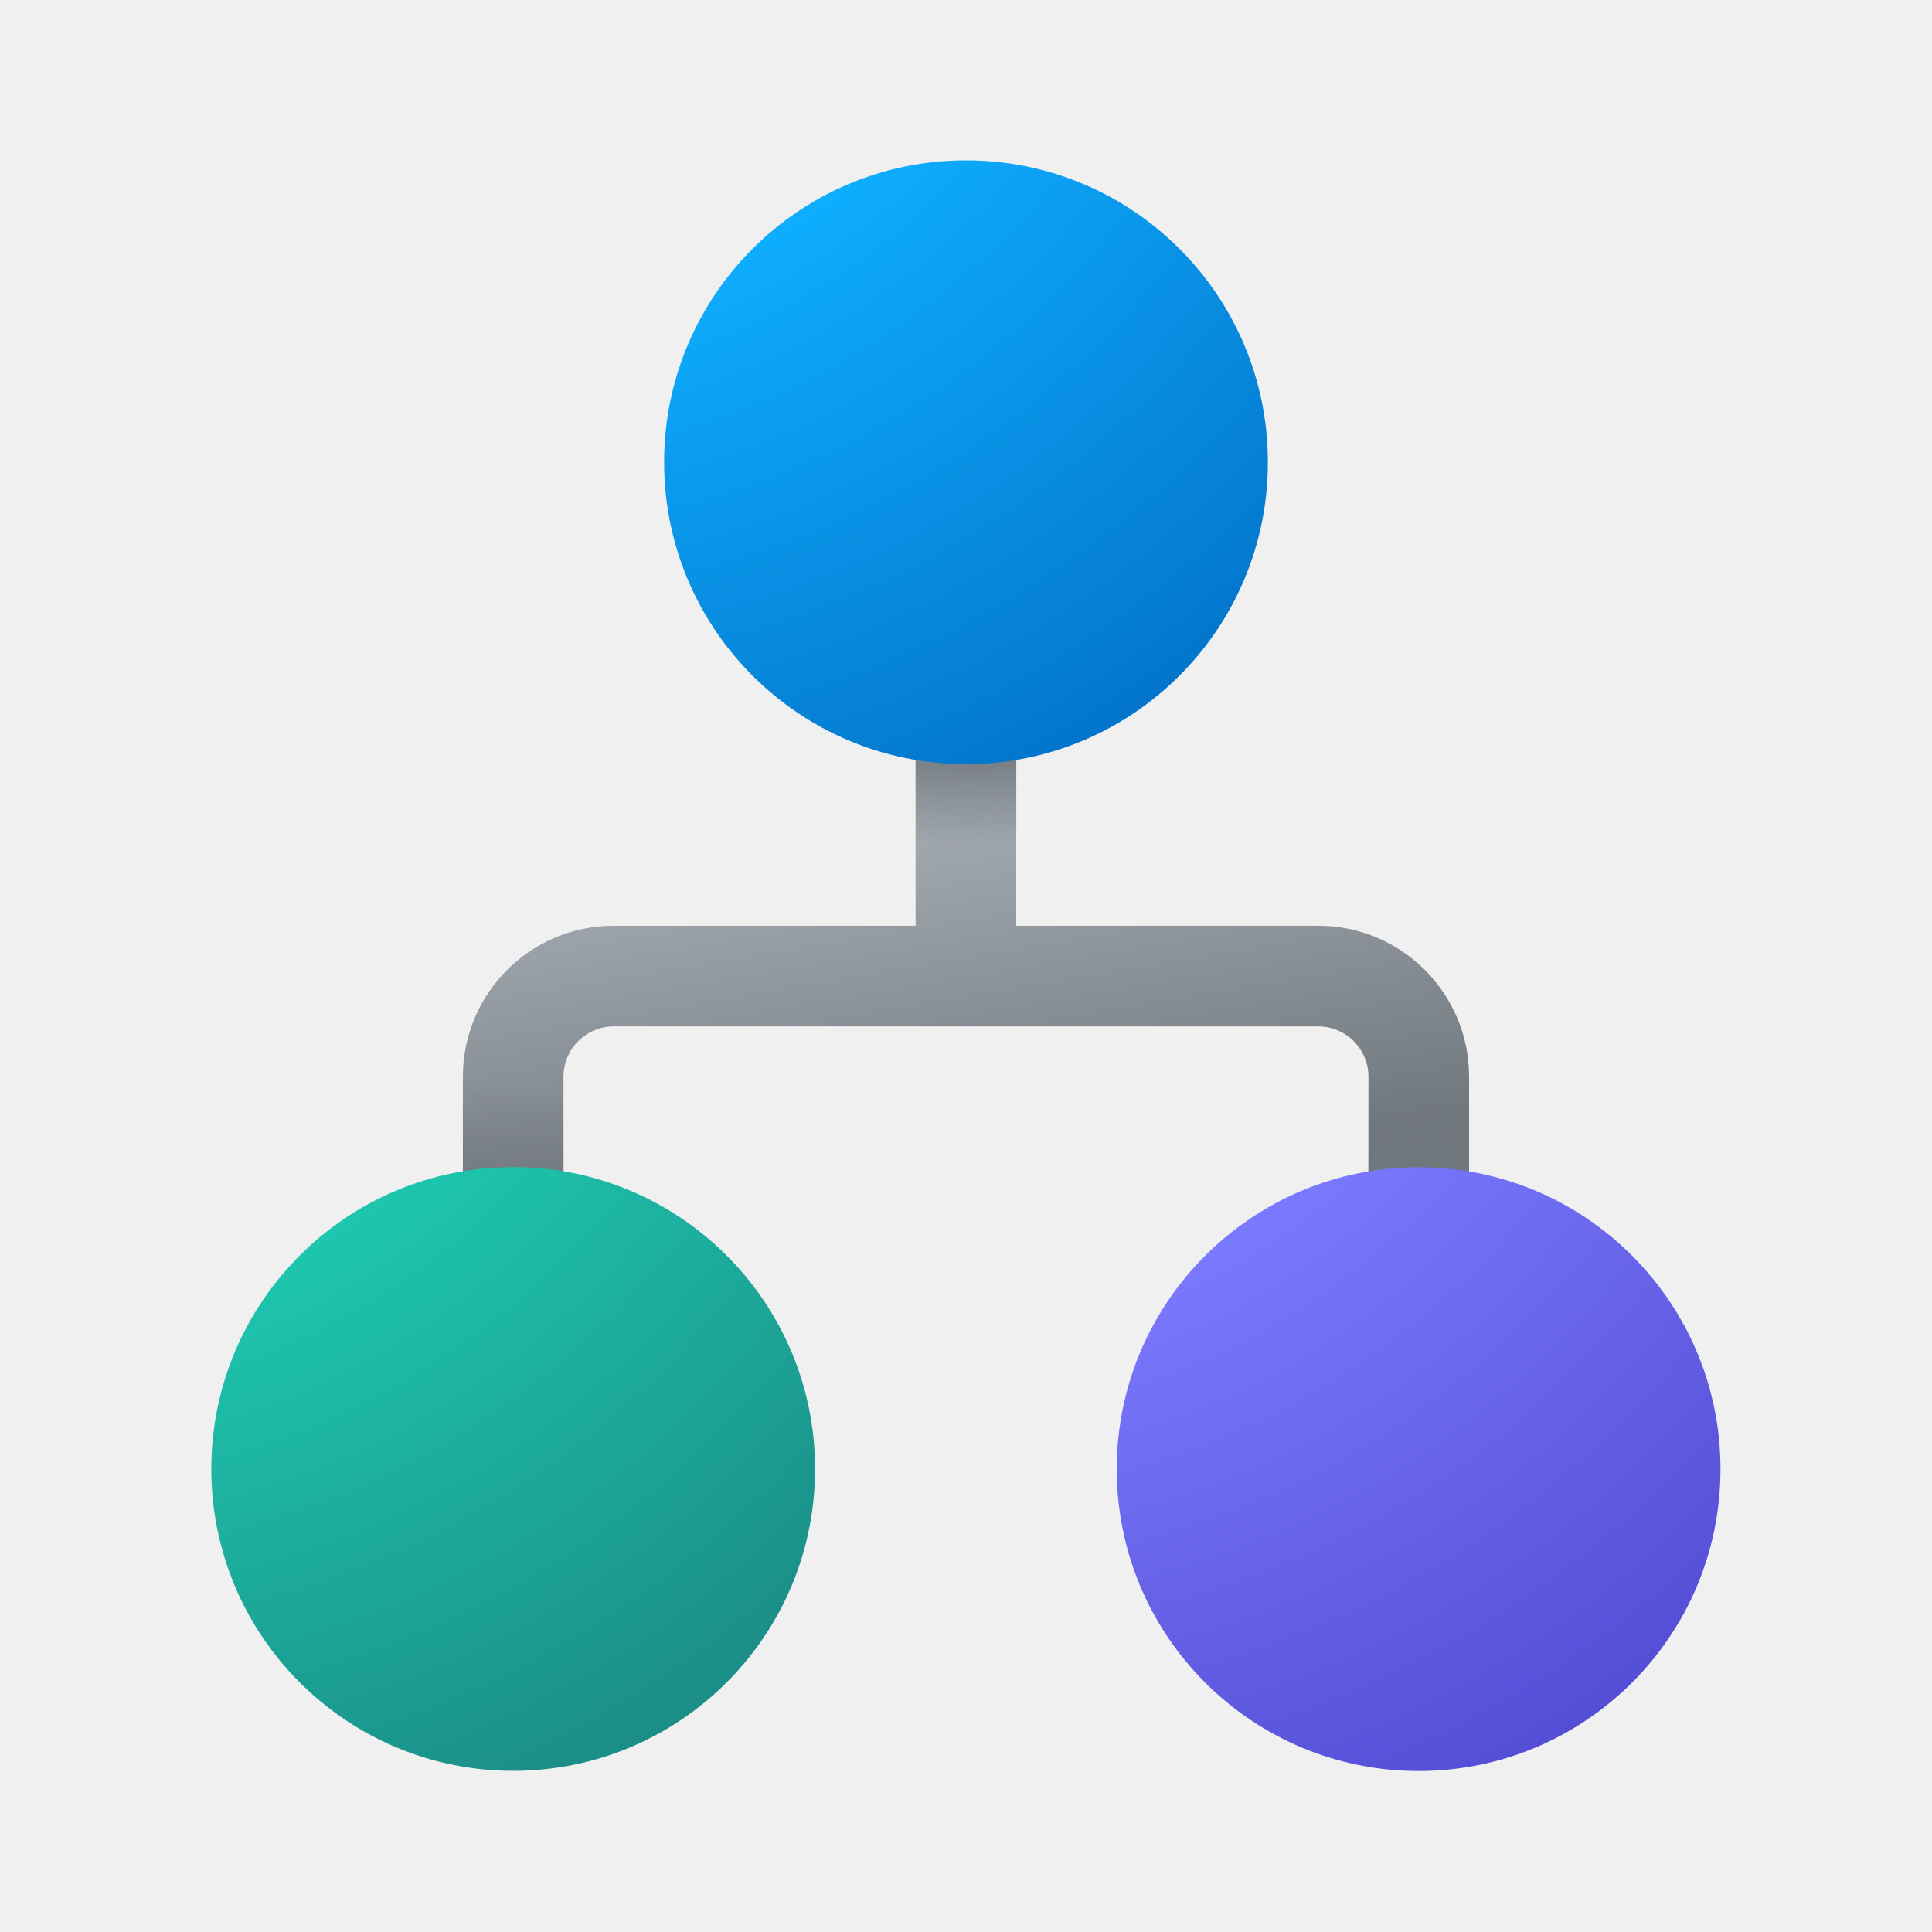
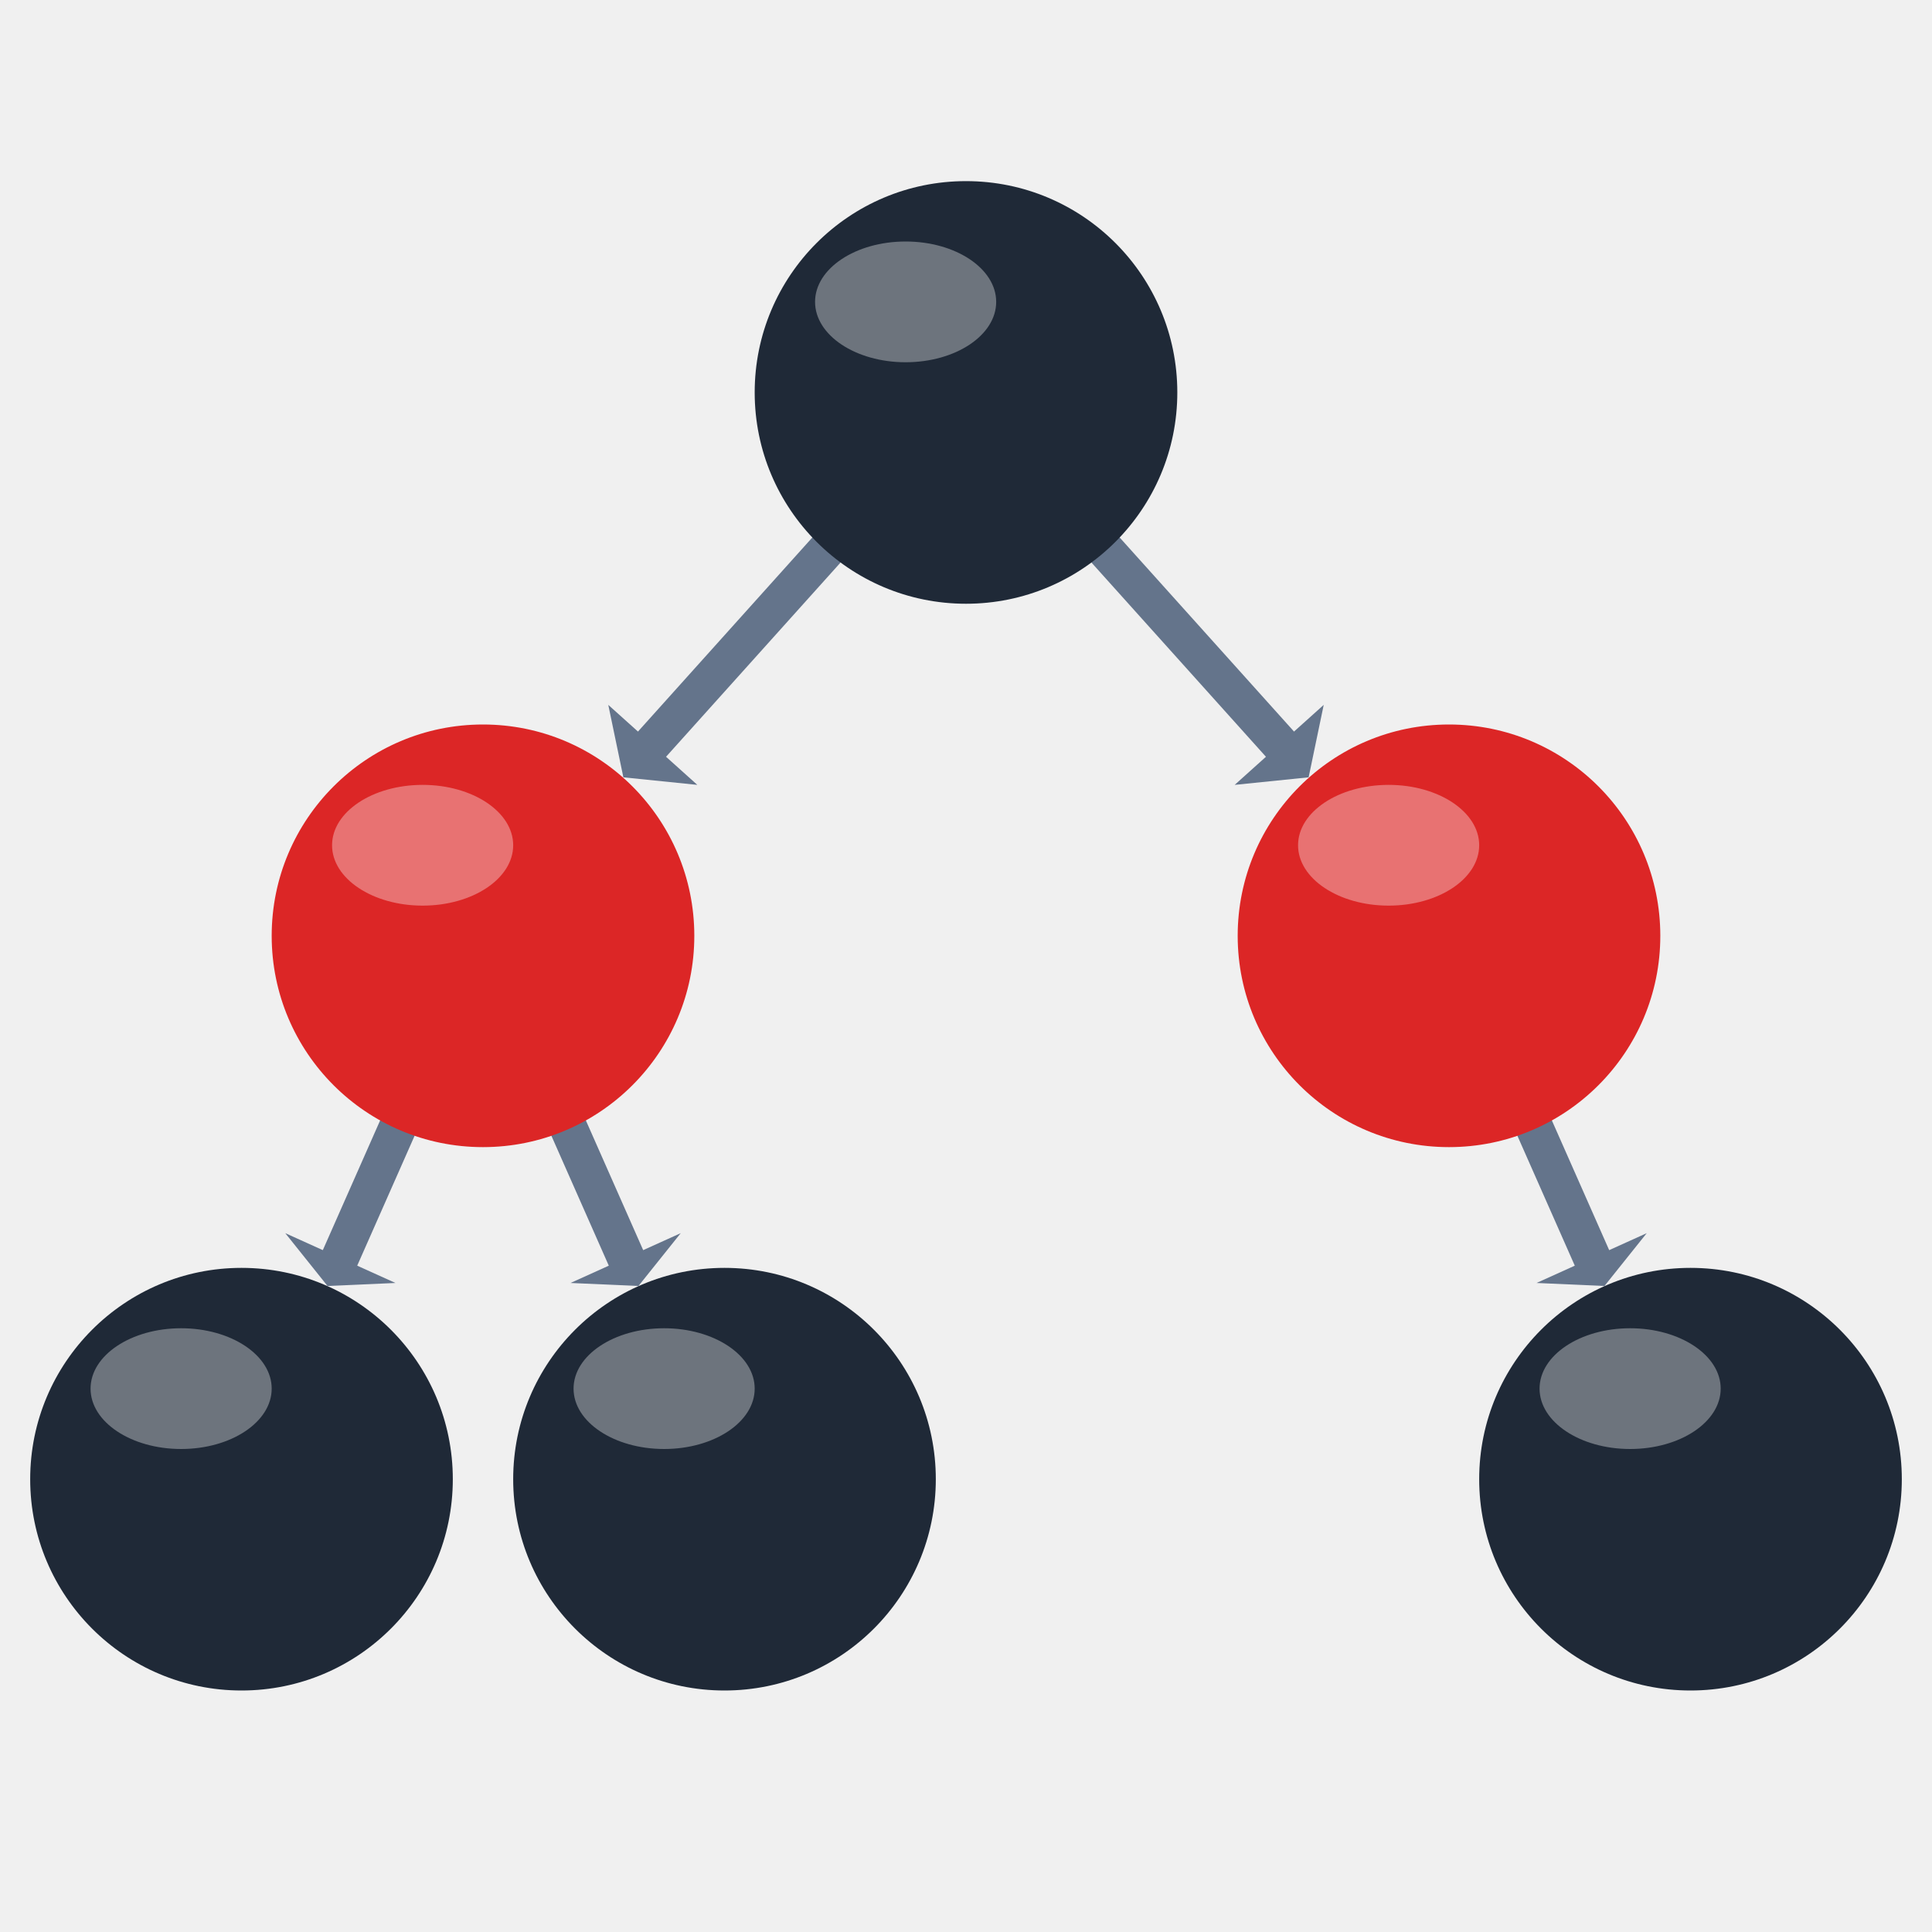
- <svg xmlns="http://www.w3.org/2000/svg" viewBox="0 0 48 48" width="32" height="32">
-   <g fill="none">
-     <path fill="url(#SVGl6VNvdCW)" d="M22.748 18v5H15.25a3.75 3.75 0 0 0-3.75 3.75V30H14v-3.25c0-.69.56-1.25 1.25-1.25h17.499c.69 0 1.25.56 1.25 1.25V30h2.5v-3.25a3.75 3.75 0 0 0-3.75-3.75h-7.5v-5z" />
-     <path fill="url(#SVGa2Fk9deC)" d="M22.748 18v5H15.25a3.75 3.75 0 0 0-3.75 3.75V30H14v-3.25c0-.69.56-1.25 1.25-1.25h17.499c.69 0 1.25.56 1.25 1.25V30h2.5v-3.25a3.75 3.75 0 0 0-3.75-3.75h-7.5v-5z" />
-     <path fill="url(#SVGU0rnXLLK)" d="M22.748 18v5H15.25a3.75 3.75 0 0 0-3.75 3.75V30H14v-3.25c0-.69.56-1.25 1.25-1.25h17.499c.69 0 1.25.56 1.25 1.25V30h2.5v-3.25a3.75 3.75 0 0 0-3.75-3.75h-7.5v-5z" />
-     <path fill="url(#SVGnMQOybBm)" d="M22.748 18v5H15.25a3.75 3.75 0 0 0-3.75 3.75V30H14v-3.25c0-.69.56-1.25 1.25-1.25h17.499c.69 0 1.25.56 1.25 1.25V30h2.5v-3.25a3.75 3.75 0 0 0-3.75-3.75h-7.5v-5z" />
-     <path fill="url(#SVGkfrJheZf)" d="M20.25 36.496a7.5 7.5 0 1 1-15 0a7.5 7.5 0 0 1 15 0" />
-     <path fill="url(#SVGDj0i9bgV)" d="M42.745 36.5a7.5 7.5 0 1 1-15 0a7.5 7.5 0 0 1 15 0" />
-     <path fill="url(#SVGkYP6qcHP)" d="M31.5 11.484a7.5 7.5 0 1 1-15 0a7.5 7.5 0 0 1 15 0" />
-     <defs>
-       <radialGradient id="SVGa2Fk9deC" cx="0" cy="0" r="1" gradientTransform="rotate(89.985 4.8 19.2)scale(6.60614 13.7603)" gradientUnits="userSpaceOnUse">
-         <stop offset=".636" stop-color="#70777d" />
-         <stop offset="1" stop-color="#70777d" stop-opacity="0" />
-       </radialGradient>
-       <radialGradient id="SVGU0rnXLLK" cx="0" cy="0" r="1" gradientTransform="matrix(0 -5.79959 12.0801 0 12.75 32.8)" gradientUnits="userSpaceOnUse">
-         <stop offset=".425" stop-color="#70777d" />
-         <stop offset="1" stop-color="#70777d" stop-opacity="0" />
-       </radialGradient>
-       <radialGradient id="SVGnMQOybBm" cx="0" cy="0" r="1" gradientTransform="matrix(0 -5.77074 12.0196 0 35.208 32.77)" gradientUnits="userSpaceOnUse">
-         <stop offset=".417" stop-color="#70777d" />
-         <stop offset="1" stop-color="#70777d" stop-opacity="0" />
-       </radialGradient>
-       <radialGradient id="SVGkfrJheZf" cx="0" cy="0" r="1" gradientTransform="rotate(53.616 -14.054 2.366)scale(40.564 34.7411)" gradientUnits="userSpaceOnUse">
-         <stop offset=".529" stop-color="#1ec8b0" />
-         <stop offset="1" stop-color="#1a7f7c" />
-       </radialGradient>
-       <radialGradient id="SVGDj0i9bgV" cx="0" cy="0" r="1" gradientTransform="rotate(53.616 -2.811 24.627)scale(40.564 34.7411)" gradientUnits="userSpaceOnUse">
-         <stop offset=".529" stop-color="#7b7bff" />
-         <stop offset="1" stop-color="#4a43cb" />
-       </radialGradient>
-       <radialGradient id="SVGkYP6qcHP" cx="0" cy="0" r="1" gradientTransform="rotate(53.616 16.32 .992)scale(40.564 34.7411)" gradientUnits="userSpaceOnUse">
-         <stop offset=".529" stop-color="#0fafff" />
-         <stop offset="1" stop-color="#0067bf" />
-       </radialGradient>
-       <linearGradient id="SVGl6VNvdCW" x1="11.499" x2="13.756" y1="18" y2="31.429" gradientUnits="userSpaceOnUse">
-         <stop stop-color="#b9c0c7" />
-         <stop offset="1" stop-color="#70777d" />
-       </linearGradient>
-     </defs>
-   </g>
+ <svg xmlns="http://www.w3.org/2000/svg" viewBox="0 0 128 128">
+   <line x1="54.7" y1="36.5" x2="43.2" y2="49.3" stroke="#64748b" stroke-width="2.5" stroke-linecap="round" />
+   <polygon points="41.3,51.5 40.3,46.7 46.2,52.0" fill="#64748b" />
+   <line x1="73.3" y1="36.5" x2="84.8" y2="49.3" stroke="#64748b" stroke-width="2.5" stroke-linecap="round" />
+   <polygon points="86.7,51.5 81.8,52.0 87.7,46.7" fill="#64748b" />
+   <line x1="26.3" y1="74.8" x2="22.5" y2="83.4" stroke="#64748b" stroke-width="2.5" stroke-linecap="round" />
+   <polygon points="21.7,85.2 18.9,81.7 26.2,85.0" fill="#64748b" />
+   <line x1="37.7" y1="74.8" x2="41.5" y2="83.4" stroke="#64748b" stroke-width="2.5" stroke-linecap="round" />
+   <polygon points="42.3,85.2 37.8,85.0 45.1,81.7" fill="#64748b" />
+   <line x1="101.7" y1="74.8" x2="105.5" y2="83.4" stroke="#64748b" stroke-width="2.5" stroke-linecap="round" />
+   <polygon points="106.3,85.2 101.8,85.0 109.1,81.7" fill="#64748b" />
+   <circle cx="64" cy="26" r="14" fill="#1f2937" />
+   <ellipse cx="60" cy="20" rx="6" ry="4" fill="#ffffff" opacity="0.35" />
+   <circle cx="32" cy="62" r="14" fill="#dc2626" />
+   <ellipse cx="28" cy="56" rx="6" ry="4" fill="#ffffff" opacity="0.35" />
+   <circle cx="96" cy="62" r="14" fill="#dc2626" />
+   <ellipse cx="92" cy="56" rx="6" ry="4" fill="#ffffff" opacity="0.35" />
+   <circle cx="16" cy="98" r="14" fill="#1f2937" />
+   <ellipse cx="12" cy="92" rx="6" ry="4" fill="#ffffff" opacity="0.35" />
+   <circle cx="48" cy="98" r="14" fill="#1f2937" />
+   <ellipse cx="44" cy="92" rx="6" ry="4" fill="#ffffff" opacity="0.35" />
+   <circle cx="112" cy="98" r="14" fill="#1f2937" />
+   <ellipse cx="108" cy="92" rx="6" ry="4" fill="#ffffff" opacity="0.35" />
</svg>
